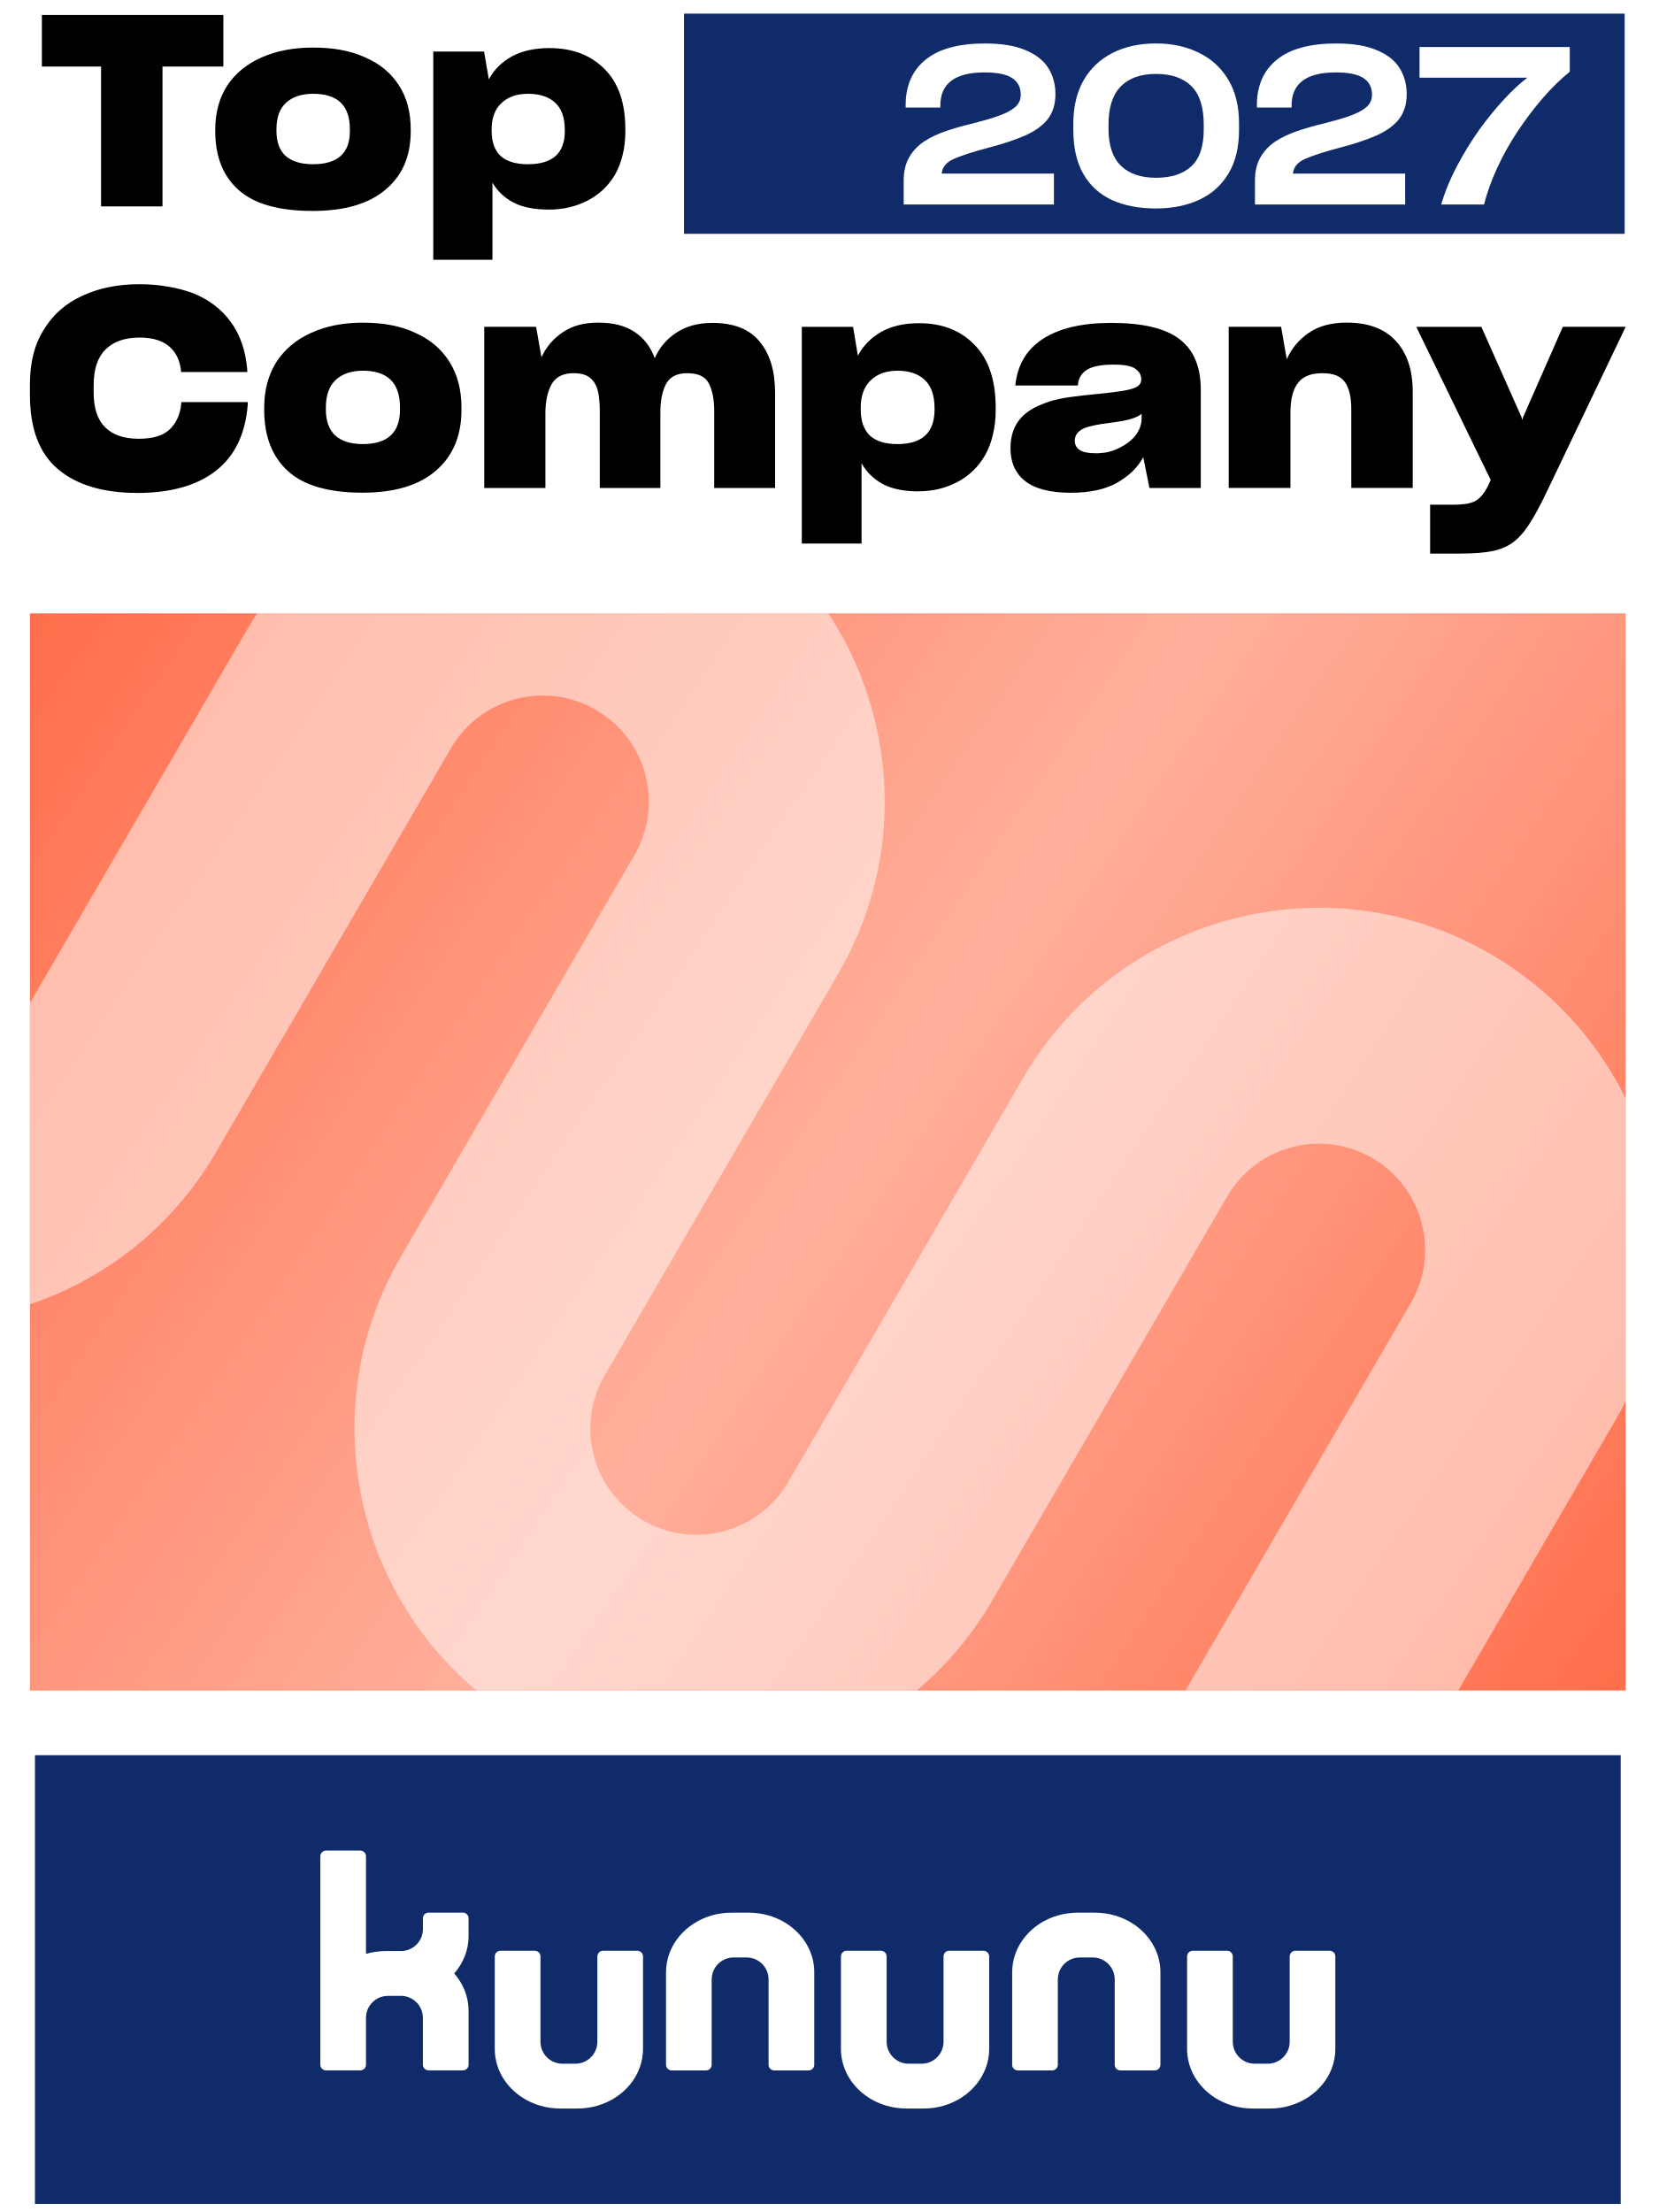
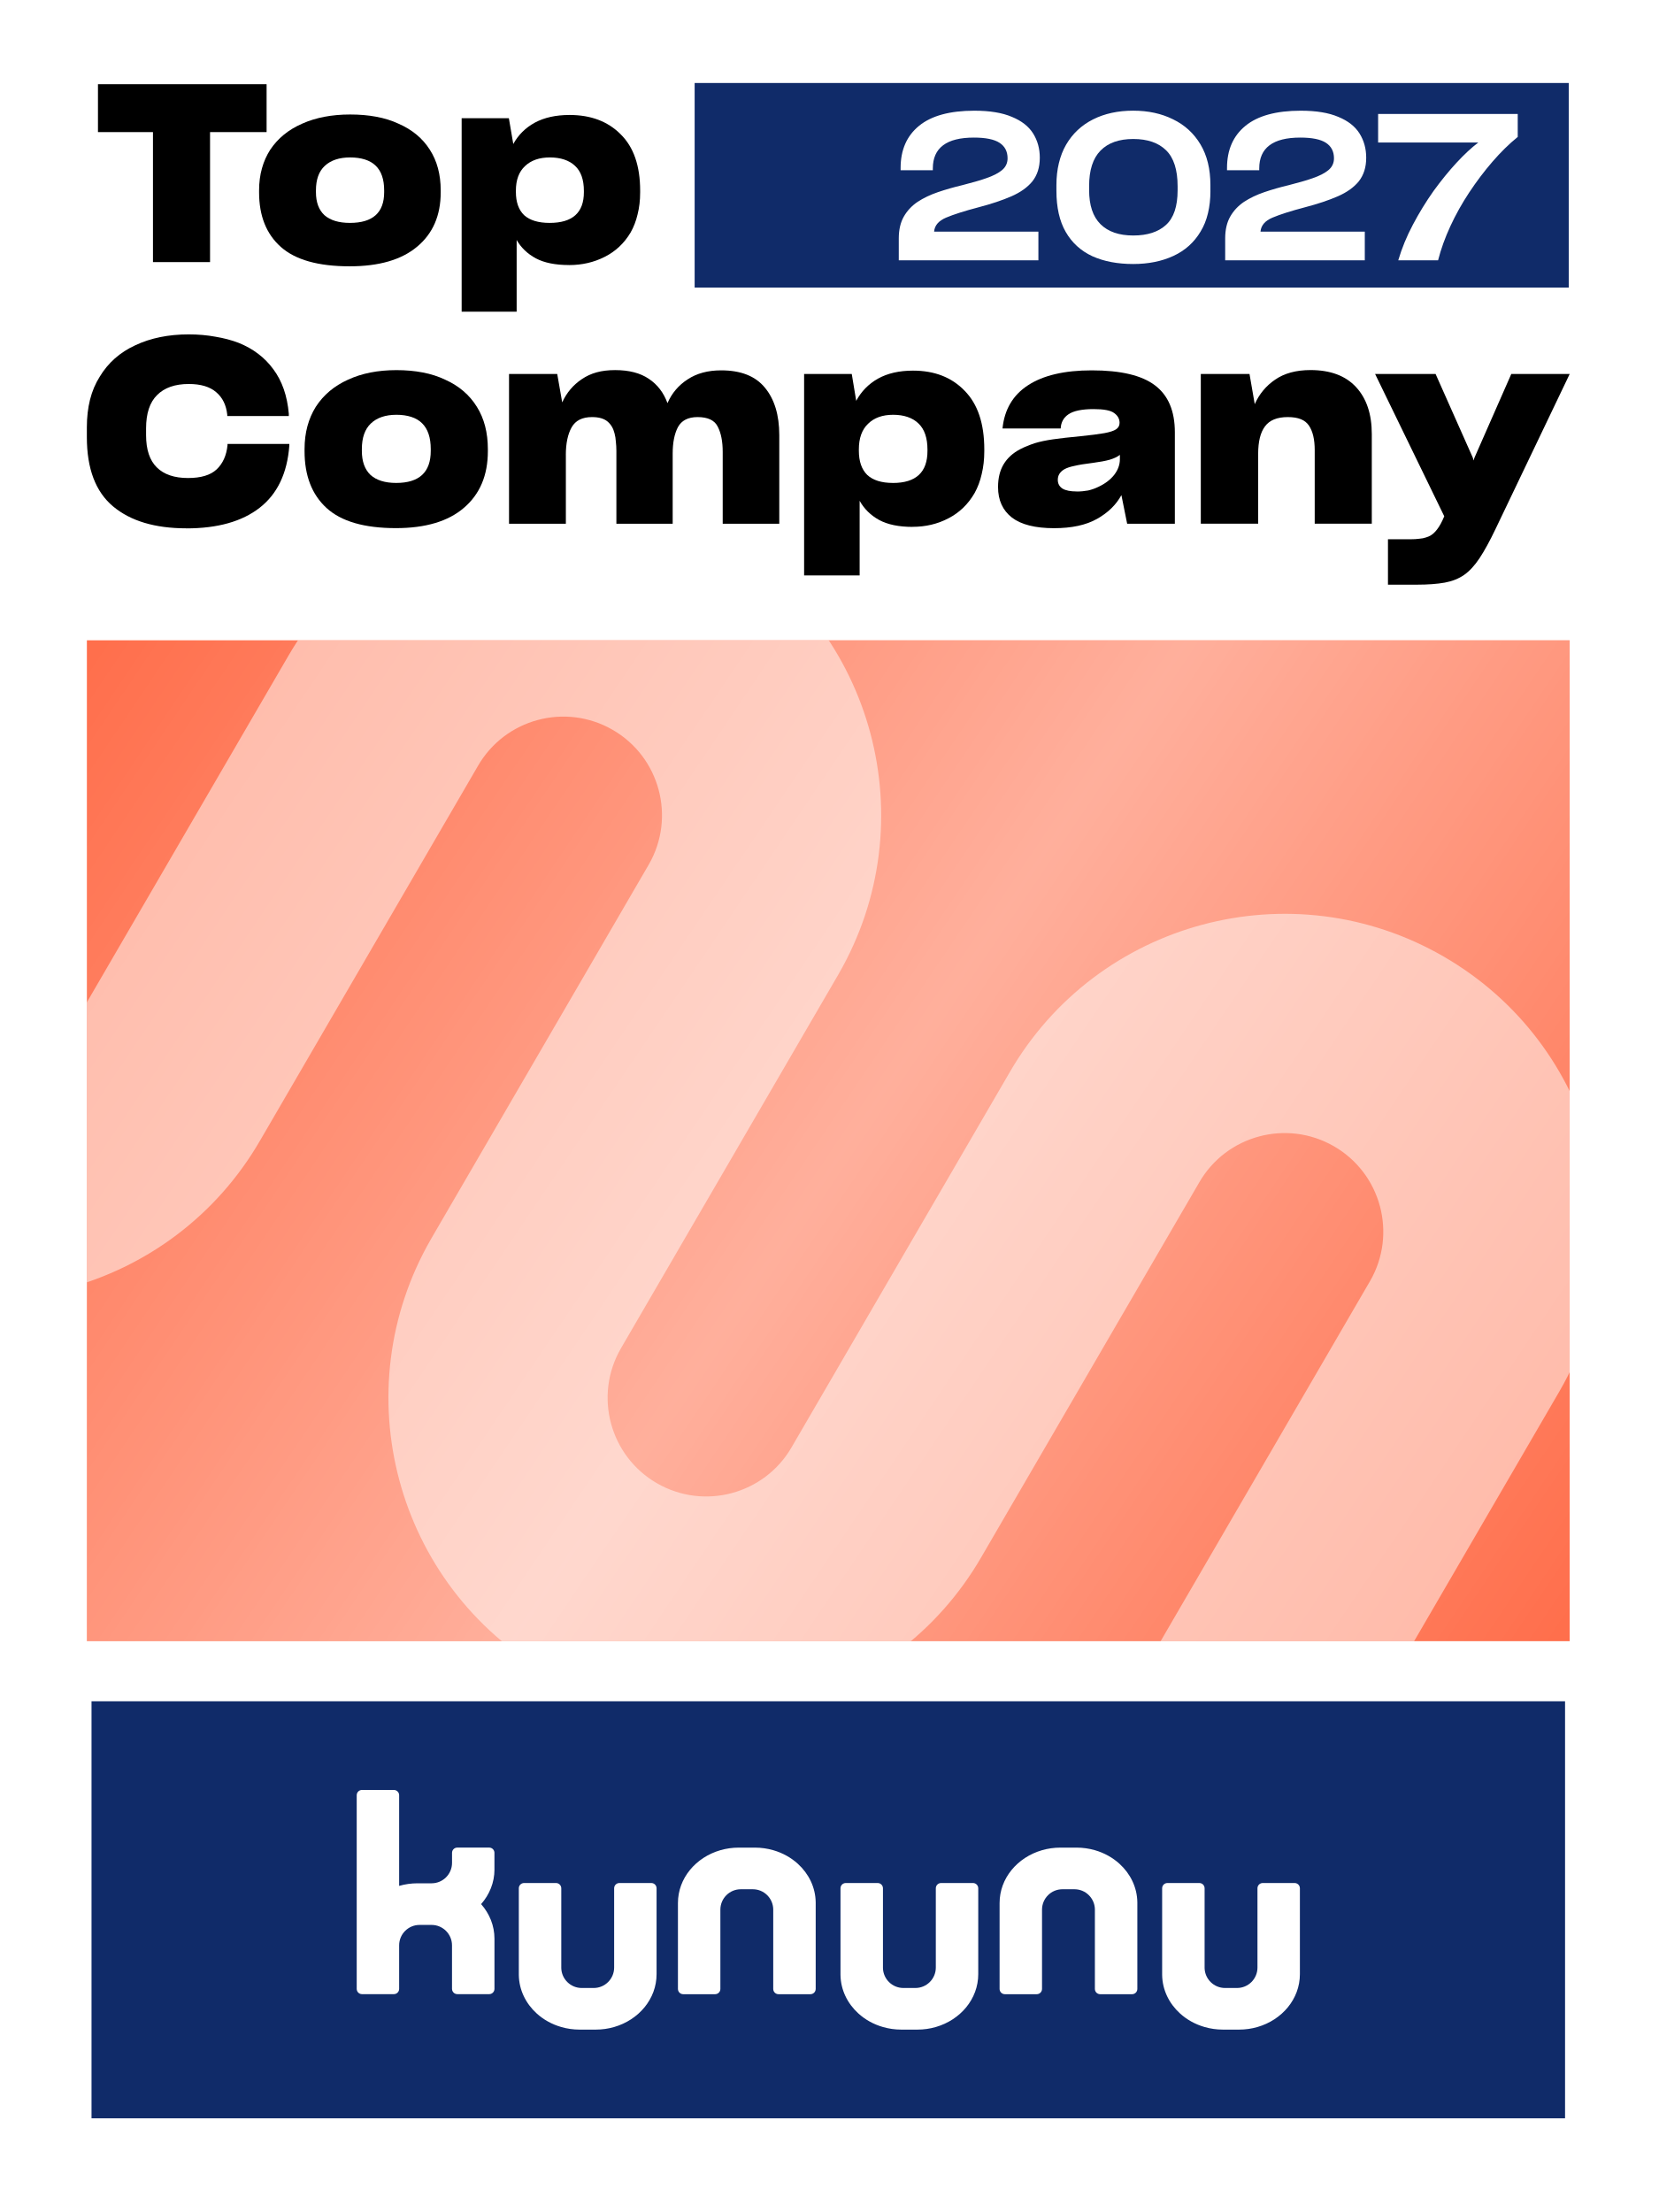
- <svg xmlns="http://www.w3.org/2000/svg" id="ohne_Rahmen" data-name="ohne Rahmen" viewBox="26 28 548 731" role="img" aria-labelledby="kununu-2027-title">
+ <svg xmlns="http://www.w3.org/2000/svg" id="ohne_Rahmen" data-name="ohne Rahmen" width="600" height="800" viewBox="5 3 590 786.667" role="img" aria-labelledby="kununu-2027-title">
  <defs>
    <style>
      .cls-1 {
        fill: none;
      }

      .cls-2 {
        fill: url(#Unbenannter_Verlauf_3);
      }

      .cls-3 {
        fill: #ff6e4b;
      }

      .cls-4 {
        opacity: .5;
      }

      .cls-4, .cls-5 {
        fill: #fff;
      }

      .cls-6 {
        clip-path: url(#clippath);
      }

      .cls-7 {
        fill: #102b69;
      }
    </style>
    <clipPath id="clippath">
      <path class="cls-1" d="M456.21,746.09c-54.06-31.21-72.58-100.34-41.37-154.4h0l.06-.11,77.36-133.02c9.67-16.78,3.91-38.23-12.87-47.91-16.78-9.67-38.23-3.91-47.91,12.87h0l-.06.11-77.37,133.04c-31.23,54.05-100.36,72.55-154.41,41.32-54.05-31.23-72.55-100.36-41.32-154.41l.06-.11,77.36-133.02c9.67-16.78,3.91-38.23-12.88-47.91-16.78-9.67-38.23-3.91-47.91,12.88h0l-.06.11-77.37,133.04c-31.26,54.03-100.4,72.5-154.43,41.24-25.91-14.99-44.81-39.64-52.57-68.55-7.85-28.95-3.79-59.84,11.27-85.78l60.9-105.49c10.54-18.26,33.7-25.25,52.3-15.33,19.55,10.42,26.43,34.87,15.44,53.89l-60.93,105.53c-9.49,16.43-4.52,37.63,11.58,47.66,16.92,10.55,39.07,4.91,48.96-12.21l.06-.11,77.37-133.04c31.23-54.05,100.36-72.55,154.41-41.32,54.05,31.23,72.55,100.36,41.32,154.41h0l-.06.11-77.36,133.02c-9.67,16.78-3.91,38.23,12.87,47.91,16.78,9.67,38.23,3.91,47.91-12.87h0l.06-.11,77.37-133.04c31.23-54.05,100.36-72.55,154.41-41.32,54.05,31.23,72.55,100.36,41.32,154.41h0l-.06.11-77.36,133.02c-9.67,16.78-3.91,38.23,12.88,47.91,16.78,9.67,38.23,3.91,47.91-12.88l60.89-105.47c10.54-18.26,33.7-25.25,52.3-15.33,19.55,10.42,26.43,34.87,15.44,53.89l-61.13,105.88c-31.21,54.06-100.34,72.58-154.4,41.37h0Z" />
    </clipPath>
    <linearGradient id="Unbenannter_Verlauf_3" data-name="Unbenannter Verlauf 3" x1="30.9" y1="596.29" x2="558.23" y2="240.34" gradientTransform="translate(5 827) scale(1 -1)" gradientUnits="userSpaceOnUse">
      <stop offset="0" stop-color="#fff" stop-opacity="0" />
      <stop offset=".51" stop-color="#fff" stop-opacity=".45" />
      <stop offset="1" stop-color="#fff" stop-opacity="0" />
    </linearGradient>
  </defs>
  <rect class="cls-5" width="600" height="791" />
  <rect class="cls-3" x="35.9" y="230.71" width="527.33" height="355.95" />
  <rect id="Balken_2" data-name="Balken 2" class="cls-7" x="37.55" y="608.04" width="524.04" height="148.31" />
  <g id="Logo">
    <path class="cls-5" d="M236.63,672.67h-11.35c-1.03,0-1.87.84-1.87,1.87v11.76h0v16.43c0,4.01-3.25,7.27-7.27,7.27h-4.26c-3.95,0-7.17-3.16-7.27-7.08v-28.38c0-1.03-.84-1.87-1.87-1.87h-11.36c-1.03,0-1.87.84-1.87,1.87v30.14c0,.14,0,.27,0,.41,0,.08,0,.17,0,.26.07,5.34,2.48,10.17,6.33,13.68,2.42,2.21,5.41,3.89,8.76,4.85,2.06.6,4.26.92,6.54.92h5.72c2.28,0,4.49-.32,6.55-.92,8.75-2.53,15.09-9.98,15.09-18.79v-30.55c0-1.03-.84-1.87-1.87-1.87Z" />
    <path class="cls-5" d="M351.03,672.67h-11.35c-1.03,0-1.87.84-1.87,1.87v11.76h0v16.43c0,4.01-3.25,7.27-7.27,7.27h-4.26c-3.95,0-7.17-3.16-7.27-7.08v-28.38c0-1.03-.84-1.87-1.87-1.87h-11.36c-1.03,0-1.87.84-1.87,1.87v30.14c0,.14,0,.27,0,.41,0,.08,0,.17,0,.26.07,5.34,2.48,10.17,6.33,13.68,2.42,2.21,5.41,3.89,8.76,4.85,2.06.6,4.26.92,6.54.92h5.72c2.28,0,4.49-.32,6.55-.92,8.75-2.53,15.09-9.98,15.09-18.79v-30.55c0-1.03-.84-1.87-1.87-1.87Z" />
    <path class="cls-5" d="M465.42,672.67h-11.35c-1.03,0-1.87.84-1.87,1.87v11.76h0v16.43c0,4.01-3.25,7.27-7.27,7.27h-4.26c-3.95,0-7.17-3.16-7.27-7.08v-28.38c0-1.03-.84-1.87-1.87-1.87h-11.36c-1.03,0-1.87.84-1.87,1.87v30.14c0,.14,0,.27,0,.41,0,.08,0,.17,0,.26.07,5.34,2.48,10.17,6.33,13.68,2.42,2.21,5.41,3.89,8.76,4.85,2.06.6,4.26.92,6.54.92h5.72c2.28,0,4.49-.32,6.55-.92,8.75-2.53,15.09-9.98,15.09-18.79v-30.55c0-1.03-.84-1.87-1.87-1.87Z" />
    <path class="cls-5" d="M295.09,679.53c-.07-5.34-2.48-10.17-6.33-13.68-2.42-2.21-5.41-3.89-8.76-4.85-2.06-.6-4.26-.92-6.54-.92h-5.72c-2.28,0-4.49.32-6.55.92-8.75,2.53-15.09,9.98-15.09,18.79v30.55c0,1.03.84,1.87,1.87,1.87h11.35c1.03,0,1.87-.84,1.87-1.87v-11.76h0v-16.43c0-4.01,3.25-7.27,7.27-7.27h4.26c3.95,0,7.17,3.16,7.27,7.08v28.38c0,1.03.84,1.87,1.87,1.87h11.36c1.03,0,1.87-.84,1.87-1.87v-30.14c0-.14,0-.27,0-.41,0-.08,0-.17,0-.26Z" />
    <path class="cls-5" d="M409.48,679.53c-.07-5.34-2.48-10.17-6.33-13.68-2.42-2.21-5.41-3.89-8.76-4.85-2.06-.6-4.26-.92-6.54-.92h-5.72c-2.28,0-4.49.32-6.55.92-8.75,2.53-15.09,9.98-15.09,18.79v30.55c0,1.03.84,1.87,1.87,1.87h11.35c1.03,0,1.87-.84,1.87-1.87v-11.76h0v-16.43c0-4.01,3.25-7.27,7.27-7.27h4.26c3.95,0,7.17,3.16,7.27,7.08v28.38c0,1.03.84,1.87,1.87,1.87h11.36c1.03,0,1.87-.84,1.87-1.87v-30.14c0-.14,0-.27,0-.41,0-.08,0-.17,0-.26Z" />
    <path class="cls-5" d="M180.84,667.88c0-.14,0-.28,0-.42,0-.02,0-.04,0-.06v-4.58s0-.02,0-.03v-.85s0-.02,0-.03v-.07h0c-.05-.98-.86-1.77-1.85-1.77h-11.37c-1.03,0-1.86.83-1.86,1.86v.85s0,0,0,0v2.72c0,4.01-3.25,7.27-7.27,7.27h-4.99c-2.28,0-4.49.32-6.55.92v-32.25c0-1.03-.84-1.87-1.87-1.87h-11.35c-1.03,0-1.87.84-1.87,1.87v68.88c0,1.03.84,1.87,1.87,1.87h11.35c1.03,0,1.87-.84,1.87-1.87v-15.48h0c0-4.01,3.25-7.27,7.27-7.27h4.26c4.01,0,7.27,3.26,7.27,7.27v15.48c0,.32.08.62.23.88.31.59.93.99,1.65.99h11.35c1.03,0,1.87-.84,1.87-1.87v-17.84c0-4.66-1.78-8.94-4.75-12.31,2.96-3.37,4.75-7.65,4.75-12.31Z" />
  </g>
  <g class="cls-6">
    <rect class="cls-4" x="35.9" y="230.71" width="527.33" height="355.95" />
  </g>
  <g id="Top_Company" data-name="Top Company">
    <path d="M99.81,49.98v-17.03h-59.97v17.03h19.56v46.23h20.3v-46.23h20.11Z" />
    <path d="M129.34,97.71c10.46,0,18.45-2.32,23.99-6.97,5.6-4.65,8.4-11.09,8.4-19.32v-.71c0-5.65-1.29-10.47-3.87-14.47-2.58-4.06-6.3-7.15-11.16-9.26-2.4-1.12-5.04-1.94-7.94-2.47-2.83-.53-5.9-.79-9.23-.79-6.52,0-12.21,1.09-17.07,3.26-4.86,2.12-8.64,5.2-11.35,9.26-1.29,2-2.28,4.21-2.95,6.62-.68,2.41-1.02,5.03-1.02,7.85v.71c0,8.35,2.58,14.82,7.75,19.41,5.17,4.59,13.32,6.88,24.45,6.88ZM129.44,82.27c-3.94,0-6.95-.91-9.04-2.73-2.03-1.88-3.04-4.62-3.04-8.2v-.62c0-3.88,1.05-6.79,3.14-8.73,2.15-2,5.17-3,9.04-3s7.07.97,9.04,2.91c2.03,1.94,3.04,4.88,3.04,8.82v.62c0,3.65-1.01,6.38-3.04,8.2-2.03,1.82-5.07,2.73-9.13,2.73Z" />
    <path d="M200.46,82.27c-4,0-7.01-.91-9.04-2.73-1.97-1.88-2.95-4.65-2.95-8.29v-.44c0-3.82,1.08-6.73,3.23-8.73,2.15-2.06,5.11-3.09,8.86-3.09s6.86,1,8.95,3c2.09,1.94,3.14,4.91,3.14,8.91v.44c0,3.65-1.01,6.38-3.04,8.2-2.03,1.82-5.07,2.73-9.13,2.73ZM207.38,97.27c4.61,0,8.83-.97,12.64-2.91,3.88-1.94,6.95-4.82,9.23-8.65,1.11-1.94,1.94-4.09,2.49-6.44.62-2.41.92-5.03.92-7.85v-.62c0-8.82-2.31-15.5-6.92-20.03-4.55-4.59-10.61-6.88-18.18-6.88-4.86,0-8.98.91-12.36,2.73-3.32,1.82-5.87,4.35-7.66,7.59l-1.57-9.17h-16.79v68.81h19.56v-25.5c1.6,2.76,3.88,4.94,6.83,6.53,3.01,1.59,6.95,2.38,11.81,2.38Z" />
    <path d="M71.29,190.91c11.11,0,19.81-2.45,26.08-7.35,6.27-4.9,9.78-12.24,10.52-22.04v-.64h-21.98v.46c-.37,3.67-1.68,6.55-3.91,8.63-2.17,2.02-5.56,3.03-10.15,3.03-4.84,0-8.54-1.26-11.08-3.77-2.55-2.51-3.82-6.34-3.82-11.48v-2.39c0-5.33,1.3-9.28,3.91-11.85,2.61-2.63,6.36-3.95,11.27-3.95,4.28,0,7.54.98,9.78,2.94,2.24,1.9,3.54,4.56,3.91,7.99v.46h21.89v-.83c-.56-6.37-2.39-11.63-5.5-15.8-3.04-4.16-7.14-7.29-12.29-9.37-2.55-.98-5.31-1.71-8.29-2.2-2.98-.55-6.15-.83-9.5-.83-7.2,0-13.54,1.29-19,3.86-5.46,2.51-9.69,6.24-12.67,11.2-1.55,2.45-2.7,5.17-3.45,8.17-.75,3-1.12,6.28-1.12,9.83v3.49c0,11.2,3.1,19.41,9.31,24.61,6.21,5.2,14.9,7.81,26.08,7.81Z" />
    <path d="M145.8,190.82c10.56,0,18.63-2.42,24.22-7.25,5.65-4.84,8.48-11.54,8.48-20.11v-.73c0-5.88-1.3-10.9-3.91-15.06-2.61-4.22-6.36-7.44-11.27-9.64-2.42-1.16-5.09-2.02-8.01-2.57-2.86-.55-5.96-.83-9.31-.83-6.58,0-12.33,1.13-17.23,3.4-4.91,2.2-8.72,5.42-11.46,9.64-1.3,2.08-2.3,4.38-2.98,6.89-.68,2.51-1.02,5.23-1.02,8.17v.73c0,8.69,2.61,15.43,7.82,20.2,5.22,4.78,13.44,7.16,24.68,7.16ZM145.89,174.75c-3.97,0-7.02-.95-9.13-2.85-2.05-1.96-3.07-4.81-3.07-8.54v-.64c0-4.04,1.06-7.07,3.17-9.09,2.17-2.08,5.22-3.12,9.13-3.12s7.14,1.01,9.13,3.03c2.05,2.02,3.07,5.08,3.07,9.18v.64c0,3.8-1.02,6.64-3.07,8.54-2.05,1.9-5.12,2.85-9.22,2.85Z" />
    <path d="M206.23,164.83c0-4.1.68-7.38,2.05-9.83,1.37-2.45,3.79-3.67,7.26-3.67,2.42,0,4.25.52,5.5,1.56,1.24,1.04,2.08,2.45,2.51,4.22.25.92.4,1.9.47,2.94.12,1.04.19,2.14.19,3.31v25.9h20.02v-24.98c0-3.86.62-6.98,1.86-9.37,1.3-2.39,3.63-3.58,6.99-3.58,3.66,0,6.05,1.13,7.17,3.4,1.18,2.26,1.77,5.26,1.77,9v25.53h20.12v-31.5c0-7.16-1.71-12.8-5.12-16.9-3.35-4.1-8.54-6.15-15.55-6.15-4.72,0-8.69,1.07-11.92,3.21-3.23,2.08-5.62,4.9-7.17,8.45-1.37-3.73-3.57-6.61-6.61-8.63-3.04-2.08-7.05-3.12-12.01-3.12s-8.66,1.07-11.83,3.21c-3.1,2.08-5.43,4.84-6.99,8.27l-1.77-10.1h-17.14v53.26h20.21v-24.43Z" />
    <path d="M322.55,174.75c-4.04,0-7.08-.95-9.13-2.85-1.99-1.96-2.98-4.84-2.98-8.63v-.46c0-3.98,1.09-7.01,3.26-9.09,2.17-2.14,5.15-3.21,8.94-3.21s6.92,1.04,9.03,3.12c2.11,2.02,3.17,5.11,3.17,9.28v.46c0,3.8-1.02,6.64-3.07,8.54-2.05,1.9-5.12,2.85-9.22,2.85ZM329.54,190.36c4.66,0,8.91-1.01,12.76-3.03,3.91-2.02,7.02-5.02,9.31-9,1.12-2.02,1.96-4.25,2.51-6.7.62-2.51.93-5.24.93-8.17v-.64c0-9.18-2.33-16.13-6.99-20.85-4.59-4.78-10.71-7.16-18.35-7.16-4.91,0-9.07.95-12.48,2.85-3.35,1.9-5.93,4.53-7.73,7.9l-1.58-9.55h-16.95v71.63h19.75v-26.54c1.61,2.88,3.91,5.14,6.89,6.8,3.04,1.65,7.02,2.48,11.92,2.48Z" />
    <path d="M387.9,177.78c-2.24,0-3.91-.34-5.03-1.01-1.12-.73-1.68-1.78-1.68-3.12,0-.8.19-1.5.56-2.11.43-.67,1.02-1.22,1.77-1.65.87-.49,2.05-.89,3.54-1.19,1.49-.37,3.73-.73,6.71-1.1,2.36-.31,4.32-.67,5.87-1.1,1.61-.49,2.83-1.07,3.63-1.74v1.56c0,1.96-.68,3.83-2.05,5.6-1.37,1.71-3.23,3.12-5.59,4.22-1.12.55-2.33.98-3.63,1.29-1.3.24-2.67.37-4.1.37ZM405.87,189.26h16.95v-32.51c0-7.59-2.36-13.16-7.08-16.71-4.66-3.55-12.14-5.33-22.45-5.33-9.75,0-17.32,1.78-22.73,5.33-5.34,3.49-8.35,8.6-9.03,15.34h20.68c.12-2.2,1.06-3.89,2.79-5.05,1.8-1.22,4.78-1.84,8.94-1.84,3.6,0,6.02.46,7.26,1.38,1.3.92,1.96,2.08,1.96,3.49,0,.98-.4,1.74-1.21,2.3-.81.55-2.2,1.01-4.19,1.38-1.06.18-2.3.37-3.73.55-1.37.18-2.98.37-4.84.55-3.91.37-7.14.73-9.69,1.1-2.55.37-4.72.83-6.52,1.38-.93.31-1.83.64-2.7,1.01-.81.31-1.61.67-2.42,1.1-2.61,1.35-4.6,3.15-5.96,5.42-1.3,2.2-1.96,4.87-1.96,7.99v.09c0,4.65,1.65,8.27,4.94,10.84,3.29,2.51,8.29,3.77,15,3.77,6.27,0,11.36-1.1,15.27-3.31,3.91-2.2,6.8-5.02,8.66-8.45l2.05,10.19Z" />
    <path d="M452.45,164.37c0-4.35.81-7.59,2.42-9.73,1.61-2.2,4.31-3.31,8.1-3.31s6.18,1.01,7.54,3.03c1.37,2.02,2.05,4.93,2.05,8.72v26.17h20.3v-31.87c0-7.1-1.86-12.67-5.59-16.71-3.73-4.04-9.13-6.06-16.21-6.06-5.09,0-9.28,1.13-12.57,3.4-3.23,2.2-5.65,5.11-7.26,8.72l-1.86-10.74h-17.32v53.26h20.4v-24.89Z" />
    <path d="M508.84,210.93c3.97,0,7.3-.25,9.97-.73,2.67-.49,4.97-1.41,6.89-2.75,1.93-1.35,3.76-3.34,5.5-5.97,1.74-2.63,3.63-6.09,5.68-10.38l26.36-55.1h-20.77l-13.13,29.85-.28.92-.28-1.01-13.23-29.75h-21.51l24.59,50.6-.65,1.47c-.81,1.71-1.68,3.06-2.61,4.04-.87.98-1.96,1.65-3.26,2.02-.68.24-1.49.4-2.42.46-.87.12-1.86.18-2.98.18h-8.1v16.16h10.25Z" />
  </g>
  <g>
    <path class="cls-7" d="M408.02,52.43c-5.06,0-8.94,1.38-11.64,4.13-2.7,2.75-4.05,6.95-4.05,12.59v1.46c0,5.4,1.35,9.44,4.05,12.12,2.7,2.68,6.58,4.02,11.64,4.02s8.9-1.25,11.65-3.76c2.75-2.51,4.13-6.61,4.13-12.3v-1.46c0-5.84-1.36-10.1-4.09-12.78-2.73-2.68-6.62-4.02-11.68-4.02Z" />
    <path class="cls-7" d="M252.04,32.51v72.76h310.86V32.51H252.04ZM374.29,85.36v10.22h-49.65v-7.81c0-3.07.6-5.65,1.79-7.74,1.19-2.09,2.83-3.84,4.93-5.26,2.09-1.36,4.49-2.51,7.19-3.43,2.7-.92,5.58-1.75,8.65-2.48,1.65-.44,3.19-.85,4.6-1.24,1.41-.39,2.73-.8,3.94-1.24,2.43-.83,4.31-1.79,5.62-2.88,1.31-1.1,1.97-2.49,1.97-4.2,0-2.43-.95-4.27-2.85-5.51-1.9-1.24-4.94-1.86-9.13-1.86-4.87,0-8.52.91-10.95,2.74-2.43,1.83-3.65,4.56-3.65,8.21v.66h-11.46v-.8c0-6.43,2.19-11.43,6.57-15,4.38-3.58,10.93-5.37,19.64-5.37,2.77,0,5.27.18,7.48.55,2.21.36,4.17.91,5.88,1.64,3.45,1.41,5.97,3.38,7.56,5.91,1.58,2.53,2.37,5.4,2.37,8.62,0,1.7-.22,3.25-.66,4.64-.44,1.39-1.1,2.64-1.97,3.76-1.75,2.14-4.25,3.92-7.48,5.33-3.24,1.41-7.09,2.7-11.57,3.87-5.16,1.36-9.05,2.6-11.68,3.72-2.63,1.12-4.04,2.77-4.23,4.96h37.09ZM435.47,70.9c0,2.87-.29,5.52-.88,7.96-.58,2.43-1.46,4.6-2.63,6.5-2.29,3.85-5.5,6.73-9.64,8.65-4.14,1.92-8.91,2.88-14.31,2.88-2.77,0-5.38-.23-7.81-.69-2.43-.46-4.67-1.16-6.72-2.08-4.09-1.9-7.24-4.77-9.46-8.62-2.22-3.84-3.32-8.74-3.32-14.67v-1.97c0-2.82.29-5.44.88-7.85.58-2.41,1.43-4.59,2.55-6.53,2.29-3.94,5.49-6.95,9.6-9.02,4.11-2.07,8.87-3.1,14.27-3.1,2.68,0,5.2.26,7.56.77,2.36.51,4.56,1.28,6.61,2.3,4.14,2,7.39,4.96,9.75,8.91,2.36,3.94,3.54,8.76,3.54,14.46v2.12ZM490.37,85.36v10.22h-49.65v-7.81c0-3.07.6-5.65,1.79-7.74,1.19-2.09,2.83-3.84,4.93-5.26,2.09-1.36,4.49-2.51,7.19-3.43,2.7-.92,5.58-1.75,8.65-2.48,1.65-.44,3.19-.85,4.6-1.24,1.41-.39,2.73-.8,3.94-1.24,2.43-.83,4.31-1.79,5.62-2.88,1.31-1.1,1.97-2.49,1.97-4.2,0-2.43-.95-4.27-2.85-5.51-1.9-1.24-4.94-1.86-9.13-1.86-4.87,0-8.52.91-10.95,2.74-2.43,1.83-3.65,4.56-3.65,8.21v.66h-11.46v-.8c0-6.43,2.19-11.43,6.57-15,4.38-3.58,10.93-5.37,19.64-5.37,2.77,0,5.27.18,7.48.55,2.21.36,4.17.91,5.88,1.64,3.45,1.41,5.97,3.38,7.56,5.91,1.58,2.53,2.37,5.4,2.37,8.62,0,1.7-.22,3.25-.66,4.64-.44,1.39-1.1,2.64-1.97,3.76-1.75,2.14-4.25,3.92-7.48,5.33-3.24,1.41-7.09,2.7-11.57,3.87-5.16,1.36-9.05,2.6-11.68,3.72-2.63,1.12-4.04,2.77-4.23,4.96h37.09ZM544.76,51.7c-3.07,2.48-6.06,5.42-8.98,8.8-2.92,3.38-5.67,7.02-8.25,10.91-2.58,3.89-4.82,7.9-6.72,12.01-1.9,4.11-3.36,8.17-4.38,12.16h-14.16c1.26-4.28,3-8.52,5.22-12.7,2.21-4.19,4.66-8.18,7.34-11.97,2.73-3.75,5.46-7.11,8.21-10.08,2.75-2.97,5.32-5.35,7.7-7.15h-35.63v-10.15h49.65v8.18Z" />
  </g>
  <rect class="cls-2" x="35.9" y="230.71" width="527.33" height="355.95" />
</svg>
